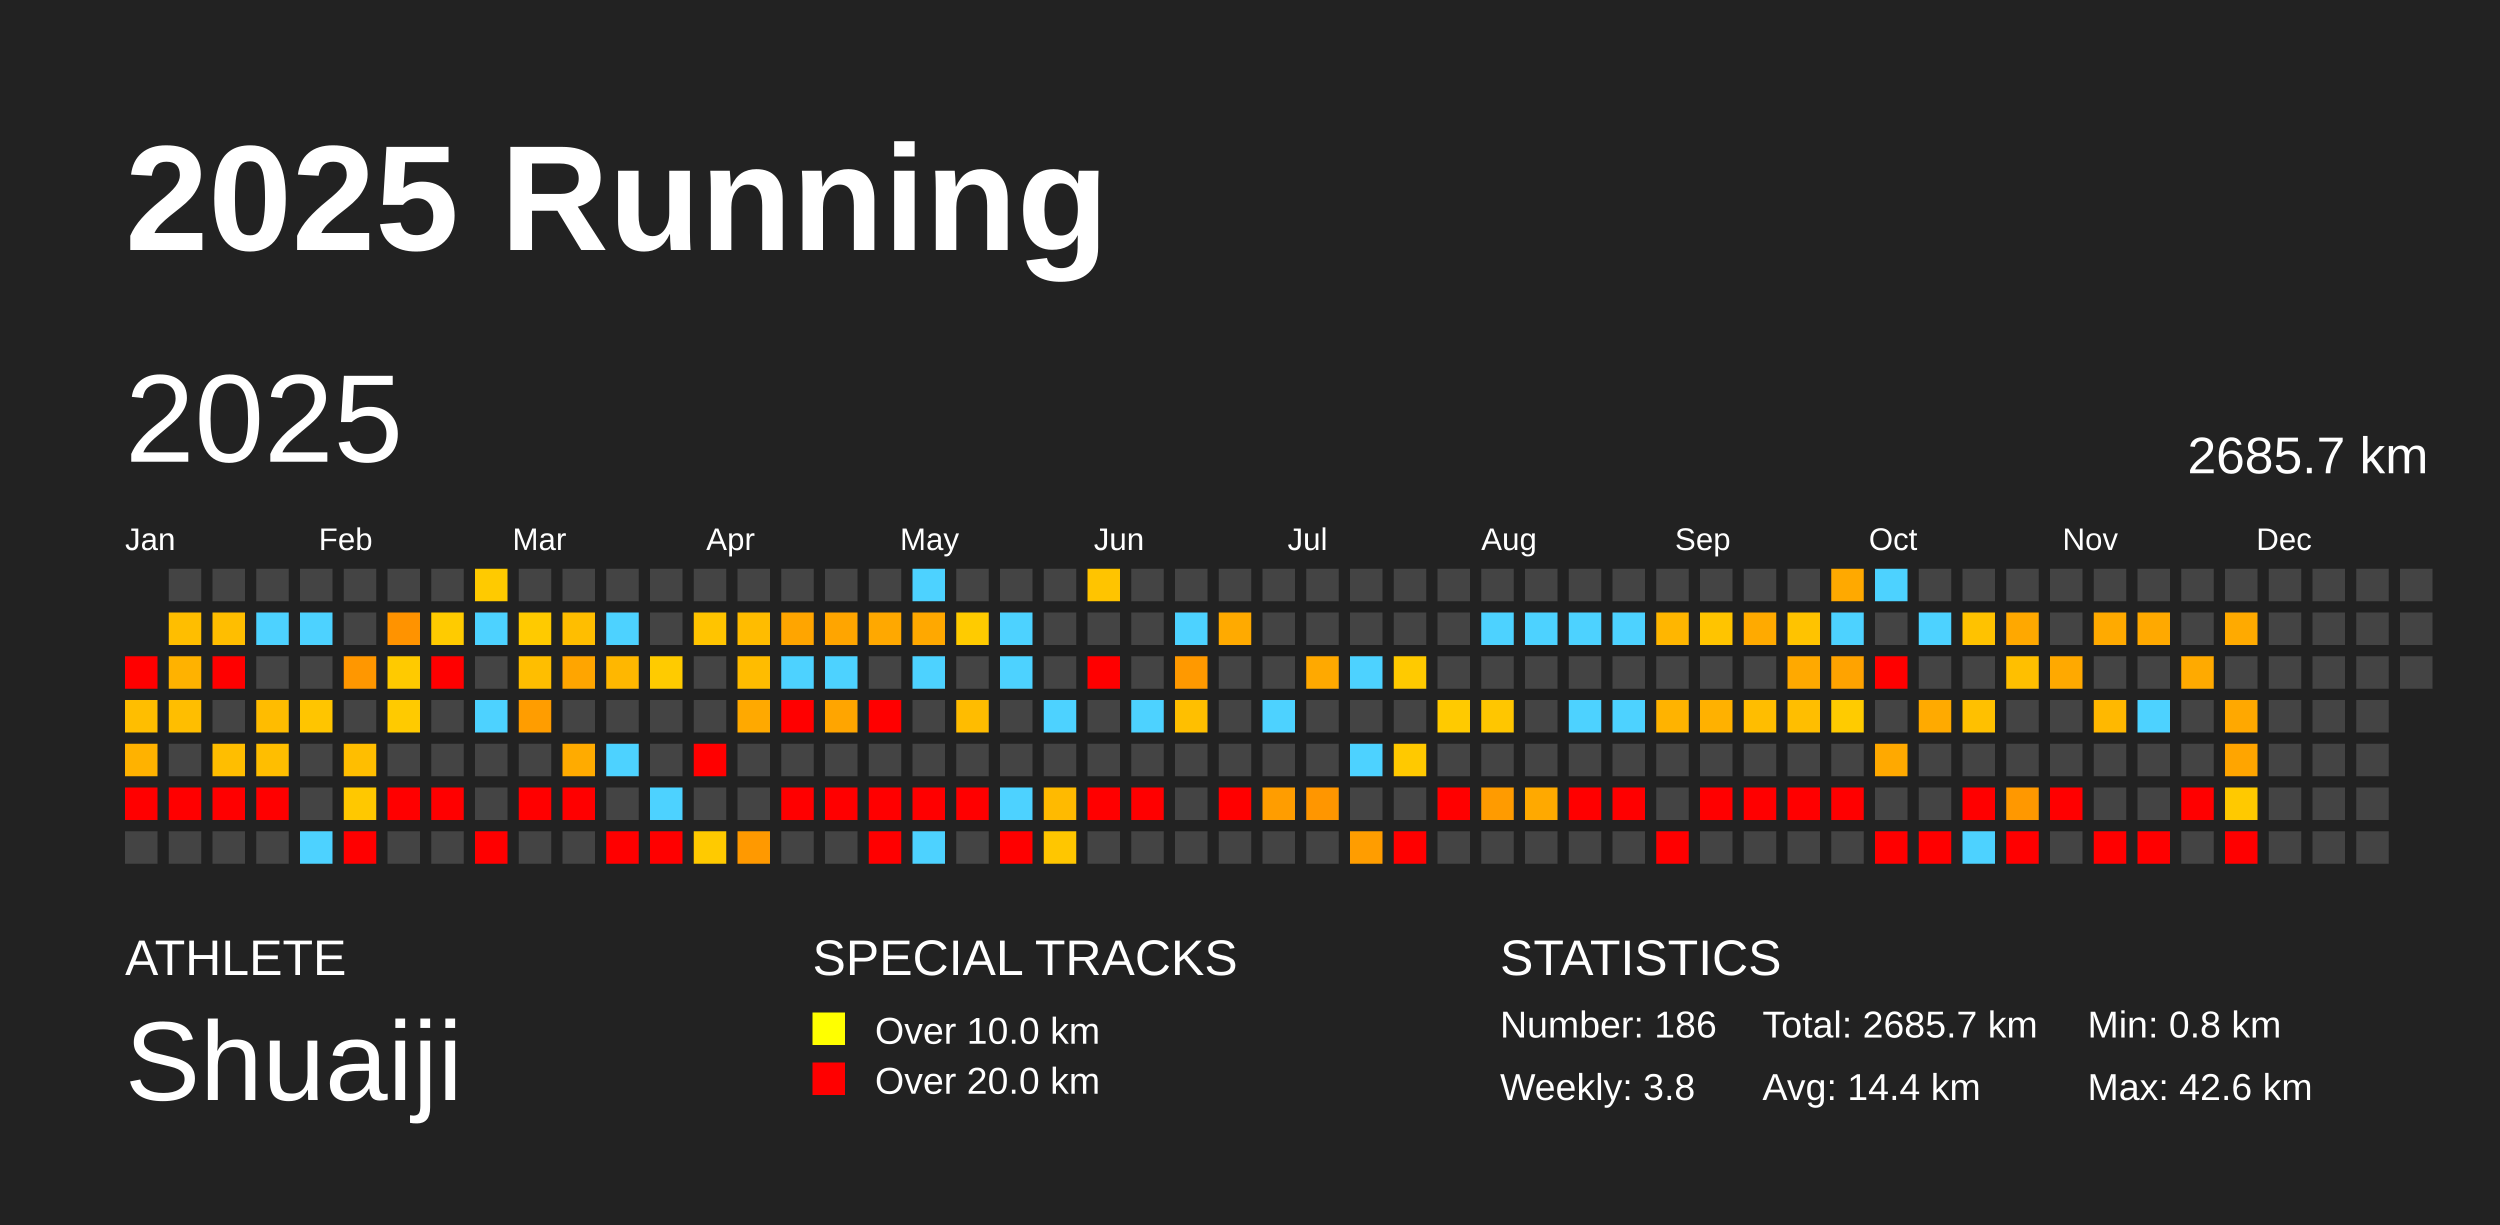
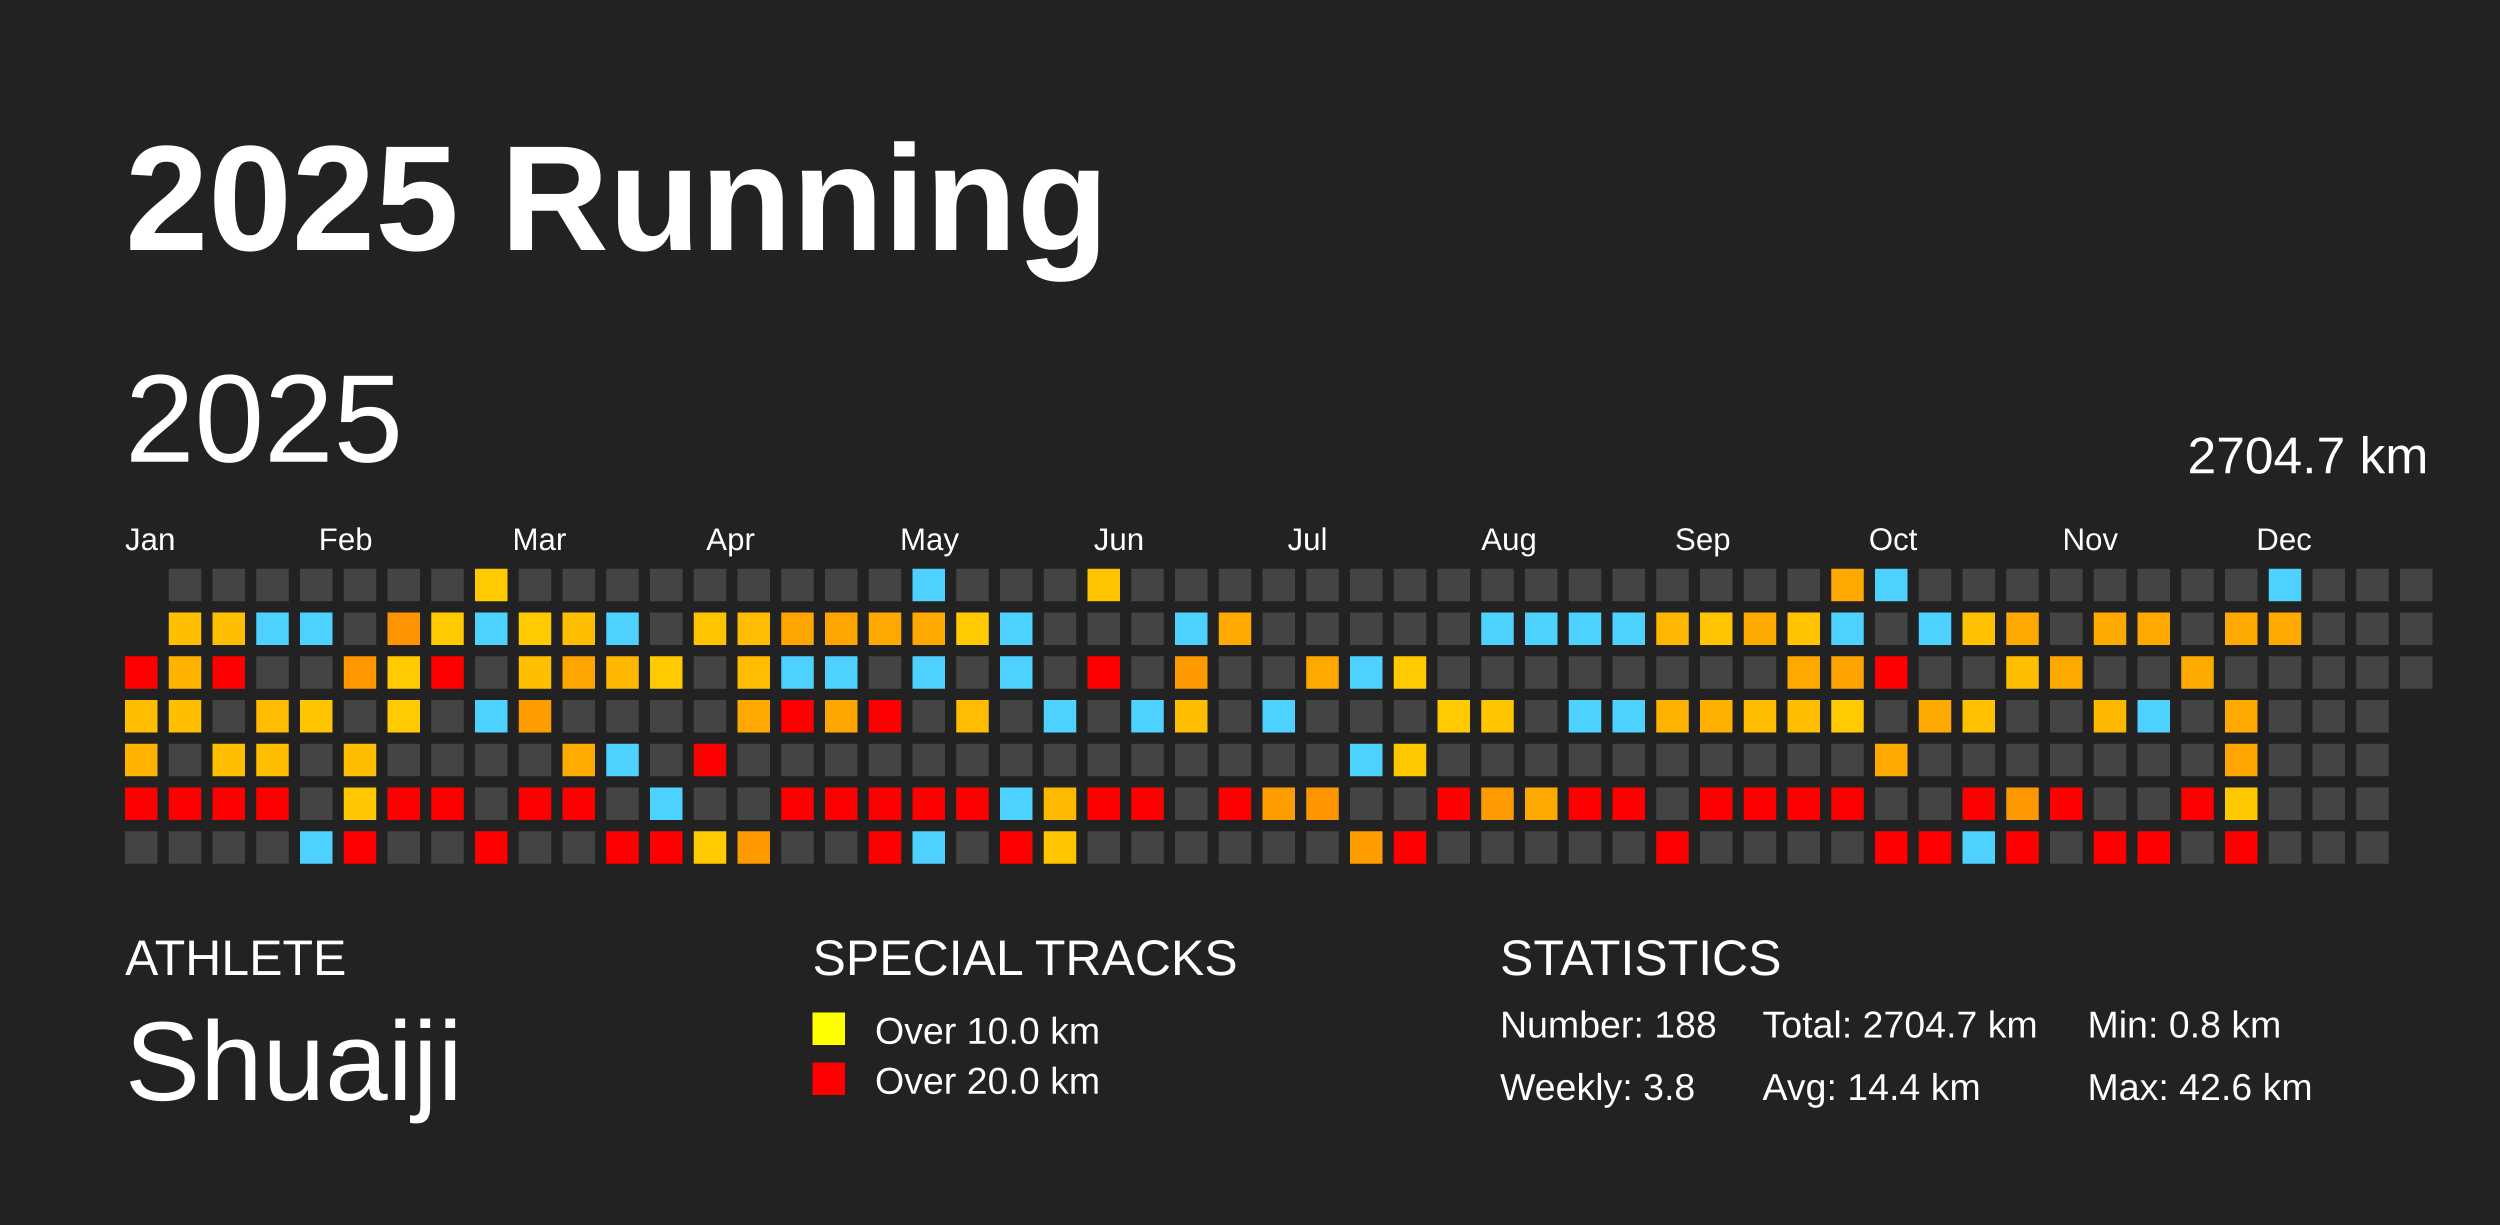
<svg xmlns="http://www.w3.org/2000/svg" baseProfile="full" height="98mm" version="1.1" viewBox="0,0,200,98" width="200mm">
  <defs />
  <rect fill="#222222" height="98" width="200" x="0" y="0" />
  <text fill="#FFFFFF" style="font-size:12px; font-family:Arial; font-weight:bold;" x="10" y="20">2025 Running</text>
  <text fill="#FFFFFF" style="font-size:4px; font-family:Arial" x="10" y="78">ATHLETE</text>
  <text fill="#FFFFFF" style="font-size:9px; font-family:Arial" x="10" y="88">Shuaiji</text>
  <text fill="#FFFFFF" style="font-size:4px; font-family:Arial" x="65" y="78">SPECIAL TRACKS</text>
  <rect fill="yellow" height="2.6" width="2.6" x="65" y="81" />
  <text fill="#FFFFFF" style="font-size:3px; font-family:Arial" x="70" y="83.5">Over 10.0 km</text>
  <rect fill="red" height="2.6" width="2.6" x="65" y="85" />
  <text fill="#FFFFFF" style="font-size:3px; font-family:Arial" x="70" y="87.5">Over 20.0 km</text>
  <text fill="#FFFFFF" style="font-size:4px; font-family:Arial" x="120" y="78">STATISTICS</text>
-   <text fill="#FFFFFF" style="font-size:3px; font-family:Arial" x="120" y="83">Number: 186</text>
+   <text fill="#FFFFFF" style="font-size:3px; font-family:Arial" x="120" y="83">Number: 188</text>
  <text fill="#FFFFFF" style="font-size:3px; font-family:Arial" x="120" y="88">Weekly: 3.8</text>
-   <text fill="#FFFFFF" style="font-size:3px; font-family:Arial" x="141" y="83">Total: 2685.7 km</text>
+   <text fill="#FFFFFF" style="font-size:3px; font-family:Arial" x="141" y="83">Total: 2704.7 km</text>
  <text fill="#FFFFFF" style="font-size:3px; font-family:Arial" x="141" y="88">Avg: 14.4 km</text>
  <text fill="#FFFFFF" style="font-size:3px; font-family:Arial" x="167" y="83">Min: 0.8 km</text>
  <text fill="#FFFFFF" style="font-size:3px; font-family:Arial" x="167" y="88">Max: 42.6 km</text>
  <text dominant-baseline="hanging" fill="#FFFFFF" style="font-size:10.0px; font-family:Arial;" x="10" y="30">2025</text>
-   <text dominant-baseline="hanging" fill="#FFFFFF" style="font-size:4.125px; font-family:Arial;" x="175" y="35">2685.7 km</text>
+   <text dominant-baseline="hanging" fill="#FFFFFF" style="font-size:4.125px; font-family:Arial;" x="175" y="35">2704.7 km</text>
  <text fill="#FFFFFF" style="font-size:2.5px; font-family:Arial" x="10.0" y="44">Jan</text>
  <text fill="#FFFFFF" style="font-size:2.5px; font-family:Arial" x="25.5" y="44">Feb</text>
  <text fill="#FFFFFF" style="font-size:2.5px; font-family:Arial" x="41.0" y="44">Mar</text>
  <text fill="#FFFFFF" style="font-size:2.5px; font-family:Arial" x="56.5" y="44">Apr</text>
  <text fill="#FFFFFF" style="font-size:2.5px; font-family:Arial" x="72.0" y="44">May</text>
  <text fill="#FFFFFF" style="font-size:2.5px; font-family:Arial" x="87.5" y="44">Jun</text>
  <text fill="#FFFFFF" style="font-size:2.5px; font-family:Arial" x="103.0" y="44">Jul</text>
  <text fill="#FFFFFF" style="font-size:2.5px; font-family:Arial" x="118.5" y="44">Aug</text>
  <text fill="#FFFFFF" style="font-size:2.5px; font-family:Arial" x="134.0" y="44">Sep</text>
  <text fill="#FFFFFF" style="font-size:2.5px; font-family:Arial" x="149.5" y="44">Oct</text>
  <text fill="#FFFFFF" style="font-size:2.5px; font-family:Arial" x="165.0" y="44">Nov</text>
  <text fill="#FFFFFF" style="font-size:2.5px; font-family:Arial" x="180.5" y="44">Dec</text>
  <rect fill="red" height="2.6" width="2.6" x="10.0" y="52.5" />
  <rect fill="#ffbe00" height="2.6" width="2.6" x="10.0" y="56.0" />
  <rect fill="#ffb200" height="2.6" width="2.6" x="10.0" y="59.5" />
  <rect fill="red" height="2.6" width="2.6" x="10.0" y="63.0" />
  <rect fill="#444444" height="2.6" width="2.6" x="10.0" y="66.5" />
  <rect fill="#444444" height="2.6" width="2.6" x="13.5" y="45.5" />
  <rect fill="#ffbe00" height="2.6" width="2.6" x="13.5" y="49.0" />
  <rect fill="#ffb200" height="2.6" width="2.6" x="13.5" y="52.5" />
  <rect fill="#ffbe00" height="2.6" width="2.6" x="13.5" y="56.0" />
  <rect fill="#444444" height="2.6" width="2.6" x="13.5" y="59.5" />
  <rect fill="red" height="2.6" width="2.6" x="13.5" y="63.0" />
  <rect fill="#444444" height="2.6" width="2.6" x="13.5" y="66.5" />
  <rect fill="#444444" height="2.6" width="2.6" x="17.0" y="45.5" />
  <rect fill="#ffbe00" height="2.6" width="2.6" x="17.0" y="49.0" />
  <rect fill="red" height="2.6" width="2.6" x="17.0" y="52.5" />
  <rect fill="#444444" height="2.6" width="2.6" x="17.0" y="56.0" />
  <rect fill="#ffbe00" height="2.6" width="2.6" x="17.0" y="59.5" />
  <rect fill="red" height="2.6" width="2.6" x="17.0" y="63.0" />
  <rect fill="#444444" height="2.6" width="2.6" x="17.0" y="66.5" />
  <rect fill="#444444" height="2.6" width="2.6" x="20.5" y="45.5" />
  <rect fill="#4dd2ff" height="2.6" width="2.6" x="20.5" y="49.0" />
  <rect fill="#444444" height="2.6" width="2.6" x="20.5" y="52.5" />
  <rect fill="#ffbc00" height="2.6" width="2.6" x="20.5" y="56.0" />
  <rect fill="#ffbe00" height="2.6" width="2.6" x="20.5" y="59.5" />
  <rect fill="red" height="2.6" width="2.6" x="20.5" y="63.0" />
  <rect fill="#444444" height="2.6" width="2.6" x="20.5" y="66.5" />
  <rect fill="#444444" height="2.6" width="2.6" x="24.0" y="45.5" />
  <rect fill="#4dd2ff" height="2.6" width="2.6" x="24.0" y="49.0" />
  <rect fill="#444444" height="2.6" width="2.6" x="24.0" y="52.5" />
  <rect fill="#ffc500" height="2.6" width="2.6" x="24.0" y="56.0" />
  <rect fill="#444444" height="2.6" width="2.6" x="24.0" y="59.5" />
  <rect fill="#444444" height="2.6" width="2.6" x="24.0" y="63.0" />
  <rect fill="#4dd2ff" height="2.6" width="2.6" x="24.0" y="66.5" />
  <rect fill="#444444" height="2.6" width="2.6" x="27.5" y="45.5" />
  <rect fill="#444444" height="2.6" width="2.6" x="27.5" y="49.0" />
  <rect fill="#ff9700" height="2.6" width="2.6" x="27.5" y="52.5" />
  <rect fill="#444444" height="2.6" width="2.6" x="27.5" y="56.0" />
  <rect fill="#ffbe00" height="2.6" width="2.6" x="27.5" y="59.5" />
  <rect fill="#ffc800" height="2.6" width="2.6" x="27.5" y="63.0" />
  <rect fill="red" height="2.6" width="2.6" x="27.5" y="66.5" />
  <rect fill="#444444" height="2.6" width="2.6" x="31.0" y="45.5" />
  <rect fill="#ff9300" height="2.6" width="2.6" x="31.0" y="49.0" />
  <rect fill="#ffca00" height="2.6" width="2.6" x="31.0" y="52.5" />
  <rect fill="#ffca00" height="2.6" width="2.6" x="31.0" y="56.0" />
  <rect fill="#444444" height="2.6" width="2.6" x="31.0" y="59.5" />
  <rect fill="red" height="2.6" width="2.6" x="31.0" y="63.0" />
  <rect fill="#444444" height="2.6" width="2.6" x="31.0" y="66.5" />
  <rect fill="#444444" height="2.6" width="2.6" x="34.5" y="45.5" />
  <rect fill="#ffcb00" height="2.6" width="2.6" x="34.5" y="49.0" />
  <rect fill="red" height="2.6" width="2.6" x="34.5" y="52.5" />
  <rect fill="#444444" height="2.6" width="2.6" x="34.5" y="56.0" />
  <rect fill="#444444" height="2.6" width="2.6" x="34.5" y="59.5" />
  <rect fill="red" height="2.6" width="2.6" x="34.5" y="63.0" />
  <rect fill="#444444" height="2.6" width="2.6" x="34.5" y="66.5" />
  <rect fill="#ffca00" height="2.6" width="2.6" x="38.0" y="45.5" />
  <rect fill="#4dd2ff" height="2.6" width="2.6" x="38.0" y="49.0" />
  <rect fill="#444444" height="2.6" width="2.6" x="38.0" y="52.5" />
  <rect fill="#4dd2ff" height="2.6" width="2.6" x="38.0" y="56.0" />
  <rect fill="#444444" height="2.6" width="2.6" x="38.0" y="59.5" />
  <rect fill="#444444" height="2.6" width="2.6" x="38.0" y="63.0" />
  <rect fill="red" height="2.6" width="2.6" x="38.0" y="66.5" />
  <rect fill="#444444" height="2.6" width="2.6" x="41.5" y="45.5" />
  <rect fill="#ffca00" height="2.6" width="2.6" x="41.5" y="49.0" />
  <rect fill="#ffbe00" height="2.6" width="2.6" x="41.5" y="52.5" />
  <rect fill="#ff9d00" height="2.6" width="2.6" x="41.5" y="56.0" />
  <rect fill="#444444" height="2.6" width="2.6" x="41.5" y="59.5" />
  <rect fill="red" height="2.6" width="2.6" x="41.5" y="63.0" />
  <rect fill="#444444" height="2.6" width="2.6" x="41.5" y="66.5" />
  <rect fill="#444444" height="2.6" width="2.6" x="45.0" y="45.5" />
  <rect fill="#ffbe00" height="2.6" width="2.6" x="45.0" y="49.0" />
  <rect fill="#ffa500" height="2.6" width="2.6" x="45.0" y="52.5" />
  <rect fill="#444444" height="2.6" width="2.6" x="45.0" y="56.0" />
  <rect fill="#ffab00" height="2.6" width="2.6" x="45.0" y="59.5" />
  <rect fill="red" height="2.6" width="2.6" x="45.0" y="63.0" />
  <rect fill="#444444" height="2.6" width="2.6" x="45.0" y="66.5" />
  <rect fill="#444444" height="2.6" width="2.6" x="48.5" y="45.5" />
  <rect fill="#4dd2ff" height="2.6" width="2.6" x="48.5" y="49.0" />
  <rect fill="#ffb700" height="2.6" width="2.6" x="48.5" y="52.5" />
  <rect fill="#444444" height="2.6" width="2.6" x="48.5" y="56.0" />
  <rect fill="#4dd2ff" height="2.6" width="2.6" x="48.5" y="59.5" />
  <rect fill="#444444" height="2.6" width="2.6" x="48.5" y="63.0" />
  <rect fill="red" height="2.6" width="2.6" x="48.5" y="66.5" />
  <rect fill="#444444" height="2.6" width="2.6" x="52.0" y="45.5" />
  <rect fill="#444444" height="2.6" width="2.6" x="52.0" y="49.0" />
  <rect fill="#ffcb00" height="2.6" width="2.6" x="52.0" y="52.5" />
  <rect fill="#444444" height="2.6" width="2.6" x="52.0" y="56.0" />
  <rect fill="#444444" height="2.6" width="2.6" x="52.0" y="59.5" />
  <rect fill="#4dd2ff" height="2.6" width="2.6" x="52.0" y="63.0" />
  <rect fill="red" height="2.6" width="2.6" x="52.0" y="66.5" />
  <rect fill="#444444" height="2.6" width="2.6" x="55.5" y="45.5" />
  <rect fill="#ffc400" height="2.6" width="2.6" x="55.5" y="49.0" />
  <rect fill="#444444" height="2.6" width="2.6" x="55.5" y="52.5" />
  <rect fill="#444444" height="2.6" width="2.6" x="55.5" y="56.0" />
  <rect fill="red" height="2.6" width="2.6" x="55.5" y="59.5" />
  <rect fill="#444444" height="2.6" width="2.6" x="55.5" y="63.0" />
  <rect fill="#ffca00" height="2.6" width="2.6" x="55.5" y="66.5" />
  <rect fill="#444444" height="2.6" width="2.6" x="59.0" y="45.5" />
  <rect fill="#ffbc00" height="2.6" width="2.6" x="59.0" y="49.0" />
  <rect fill="#ffbc00" height="2.6" width="2.6" x="59.0" y="52.5" />
  <rect fill="#ffa900" height="2.6" width="2.6" x="59.0" y="56.0" />
  <rect fill="#444444" height="2.6" width="2.6" x="59.0" y="59.5" />
  <rect fill="#444444" height="2.6" width="2.6" x="59.0" y="63.0" />
  <rect fill="#ff9900" height="2.6" width="2.6" x="59.0" y="66.5" />
  <rect fill="#444444" height="2.6" width="2.6" x="62.5" y="45.5" />
  <rect fill="#ffa500" height="2.6" width="2.6" x="62.5" y="49.0" />
  <rect fill="#4dd2ff" height="2.6" width="2.6" x="62.5" y="52.5" />
  <rect fill="red" height="2.6" width="2.6" x="62.5" y="56.0" />
  <rect fill="#444444" height="2.6" width="2.6" x="62.5" y="59.5" />
  <rect fill="red" height="2.6" width="2.6" x="62.5" y="63.0" />
  <rect fill="#444444" height="2.6" width="2.6" x="62.5" y="66.5" />
  <rect fill="#444444" height="2.6" width="2.6" x="66.0" y="45.5" />
  <rect fill="#ffa500" height="2.6" width="2.6" x="66.0" y="49.0" />
  <rect fill="#4dd2ff" height="2.6" width="2.6" x="66.0" y="52.5" />
  <rect fill="#ffa500" height="2.6" width="2.6" x="66.0" y="56.0" />
  <rect fill="#444444" height="2.6" width="2.6" x="66.0" y="59.5" />
  <rect fill="red" height="2.6" width="2.6" x="66.0" y="63.0" />
  <rect fill="#444444" height="2.6" width="2.6" x="66.0" y="66.5" />
  <rect fill="#444444" height="2.6" width="2.6" x="69.5" y="45.5" />
  <rect fill="#ffa800" height="2.6" width="2.6" x="69.5" y="49.0" />
  <rect fill="#444444" height="2.6" width="2.6" x="69.5" y="52.5" />
  <rect fill="red" height="2.6" width="2.6" x="69.5" y="56.0" />
  <rect fill="#444444" height="2.6" width="2.6" x="69.5" y="59.5" />
  <rect fill="red" height="2.6" width="2.6" x="69.5" y="63.0" />
  <rect fill="red" height="2.6" width="2.6" x="69.5" y="66.5" />
  <rect fill="#4dd2ff" height="2.6" width="2.6" x="73.0" y="45.5" />
  <rect fill="#ffa800" height="2.6" width="2.6" x="73.0" y="49.0" />
  <rect fill="#4dd2ff" height="2.6" width="2.6" x="73.0" y="52.5" />
  <rect fill="#444444" height="2.6" width="2.6" x="73.0" y="56.0" />
  <rect fill="#444444" height="2.6" width="2.6" x="73.0" y="59.5" />
  <rect fill="red" height="2.6" width="2.6" x="73.0" y="63.0" />
  <rect fill="#4dd2ff" height="2.6" width="2.6" x="73.0" y="66.5" />
  <rect fill="#444444" height="2.6" width="2.6" x="76.5" y="45.5" />
  <rect fill="#ffcb00" height="2.6" width="2.6" x="76.5" y="49.0" />
  <rect fill="#444444" height="2.6" width="2.6" x="76.5" y="52.5" />
  <rect fill="#ffbc00" height="2.6" width="2.6" x="76.5" y="56.0" />
  <rect fill="#444444" height="2.6" width="2.6" x="76.5" y="59.5" />
  <rect fill="red" height="2.6" width="2.6" x="76.5" y="63.0" />
  <rect fill="#444444" height="2.6" width="2.6" x="76.5" y="66.5" />
  <rect fill="#444444" height="2.6" width="2.6" x="80.0" y="45.5" />
  <rect fill="#4dd2ff" height="2.6" width="2.6" x="80.0" y="49.0" />
  <rect fill="#4dd2ff" height="2.6" width="2.6" x="80.0" y="52.5" />
  <rect fill="#444444" height="2.6" width="2.6" x="80.0" y="56.0" />
  <rect fill="#444444" height="2.6" width="2.6" x="80.0" y="59.5" />
  <rect fill="#4dd2ff" height="2.6" width="2.6" x="80.0" y="63.0" />
  <rect fill="red" height="2.6" width="2.6" x="80.0" y="66.5" />
  <rect fill="#444444" height="2.6" width="2.6" x="83.5" y="45.5" />
  <rect fill="#444444" height="2.6" width="2.6" x="83.5" y="49.0" />
  <rect fill="#444444" height="2.6" width="2.6" x="83.5" y="52.5" />
  <rect fill="#4dd2ff" height="2.6" width="2.6" x="83.5" y="56.0" />
  <rect fill="#444444" height="2.6" width="2.6" x="83.5" y="59.5" />
  <rect fill="#ffba00" height="2.6" width="2.6" x="83.5" y="63.0" />
  <rect fill="#ffc600" height="2.6" width="2.6" x="83.5" y="66.5" />
  <rect fill="#ffc400" height="2.6" width="2.6" x="87.0" y="45.5" />
  <rect fill="#444444" height="2.6" width="2.6" x="87.0" y="49.0" />
  <rect fill="red" height="2.6" width="2.6" x="87.0" y="52.5" />
  <rect fill="#444444" height="2.6" width="2.6" x="87.0" y="56.0" />
  <rect fill="#444444" height="2.6" width="2.6" x="87.0" y="59.5" />
  <rect fill="red" height="2.6" width="2.6" x="87.0" y="63.0" />
  <rect fill="#444444" height="2.6" width="2.6" x="87.0" y="66.5" />
  <rect fill="#444444" height="2.6" width="2.6" x="90.5" y="45.5" />
  <rect fill="#444444" height="2.6" width="2.6" x="90.5" y="49.0" />
  <rect fill="#444444" height="2.6" width="2.6" x="90.5" y="52.5" />
  <rect fill="#4dd2ff" height="2.6" width="2.6" x="90.5" y="56.0" />
  <rect fill="#444444" height="2.6" width="2.6" x="90.5" y="59.5" />
  <rect fill="red" height="2.6" width="2.6" x="90.5" y="63.0" />
  <rect fill="#444444" height="2.6" width="2.6" x="90.5" y="66.5" />
  <rect fill="#444444" height="2.6" width="2.6" x="94.0" y="45.5" />
  <rect fill="#4dd2ff" height="2.6" width="2.6" x="94.0" y="49.0" />
  <rect fill="#ff9900" height="2.6" width="2.6" x="94.0" y="52.5" />
  <rect fill="#ffbf00" height="2.6" width="2.6" x="94.0" y="56.0" />
  <rect fill="#444444" height="2.6" width="2.6" x="94.0" y="59.5" />
  <rect fill="#444444" height="2.6" width="2.6" x="94.0" y="63.0" />
  <rect fill="#444444" height="2.6" width="2.6" x="94.0" y="66.5" />
  <rect fill="#444444" height="2.6" width="2.6" x="97.5" y="45.5" />
  <rect fill="#ffaa00" height="2.6" width="2.6" x="97.5" y="49.0" />
  <rect fill="#444444" height="2.6" width="2.6" x="97.5" y="52.5" />
  <rect fill="#444444" height="2.6" width="2.6" x="97.5" y="56.0" />
  <rect fill="#444444" height="2.6" width="2.6" x="97.5" y="59.5" />
  <rect fill="red" height="2.6" width="2.6" x="97.5" y="63.0" />
  <rect fill="#444444" height="2.6" width="2.6" x="97.5" y="66.5" />
  <rect fill="#444444" height="2.6" width="2.6" x="101.0" y="45.5" />
  <rect fill="#444444" height="2.6" width="2.6" x="101.0" y="49.0" />
  <rect fill="#444444" height="2.6" width="2.6" x="101.0" y="52.5" />
  <rect fill="#4dd2ff" height="2.6" width="2.6" x="101.0" y="56.0" />
  <rect fill="#444444" height="2.6" width="2.6" x="101.0" y="59.5" />
  <rect fill="#ff9d00" height="2.6" width="2.6" x="101.0" y="63.0" />
  <rect fill="#444444" height="2.6" width="2.6" x="101.0" y="66.5" />
  <rect fill="#444444" height="2.6" width="2.6" x="104.5" y="45.5" />
  <rect fill="#444444" height="2.6" width="2.6" x="104.5" y="49.0" />
  <rect fill="#ffa900" height="2.6" width="2.6" x="104.5" y="52.5" />
  <rect fill="#444444" height="2.6" width="2.6" x="104.5" y="56.0" />
  <rect fill="#444444" height="2.6" width="2.6" x="104.5" y="59.5" />
  <rect fill="#ff9600" height="2.6" width="2.6" x="104.5" y="63.0" />
  <rect fill="#444444" height="2.6" width="2.6" x="104.5" y="66.5" />
  <rect fill="#444444" height="2.6" width="2.6" x="108.0" y="45.5" />
  <rect fill="#444444" height="2.6" width="2.6" x="108.0" y="49.0" />
  <rect fill="#4dd2ff" height="2.6" width="2.6" x="108.0" y="52.5" />
  <rect fill="#444444" height="2.6" width="2.6" x="108.0" y="56.0" />
  <rect fill="#4dd2ff" height="2.6" width="2.6" x="108.0" y="59.5" />
  <rect fill="#444444" height="2.6" width="2.6" x="108.0" y="63.0" />
  <rect fill="#ff9d00" height="2.6" width="2.6" x="108.0" y="66.5" />
  <rect fill="#444444" height="2.6" width="2.6" x="111.5" y="45.5" />
  <rect fill="#444444" height="2.6" width="2.6" x="111.5" y="49.0" />
  <rect fill="#ffca00" height="2.6" width="2.6" x="111.5" y="52.5" />
  <rect fill="#444444" height="2.6" width="2.6" x="111.5" y="56.0" />
  <rect fill="#ffc900" height="2.6" width="2.6" x="111.5" y="59.5" />
  <rect fill="#444444" height="2.6" width="2.6" x="111.5" y="63.0" />
  <rect fill="red" height="2.6" width="2.6" x="111.5" y="66.5" />
  <rect fill="#444444" height="2.6" width="2.6" x="115.0" y="45.5" />
  <rect fill="#444444" height="2.6" width="2.6" x="115.0" y="49.0" />
  <rect fill="#444444" height="2.6" width="2.6" x="115.0" y="52.5" />
  <rect fill="#ffca00" height="2.6" width="2.6" x="115.0" y="56.0" />
  <rect fill="#444444" height="2.6" width="2.6" x="115.0" y="59.5" />
  <rect fill="red" height="2.6" width="2.6" x="115.0" y="63.0" />
  <rect fill="#444444" height="2.6" width="2.6" x="115.0" y="66.5" />
  <rect fill="#444444" height="2.6" width="2.6" x="118.5" y="45.5" />
  <rect fill="#4dd2ff" height="2.6" width="2.6" x="118.5" y="49.0" />
  <rect fill="#444444" height="2.6" width="2.6" x="118.5" y="52.5" />
  <rect fill="#ffc600" height="2.6" width="2.6" x="118.5" y="56.0" />
  <rect fill="#444444" height="2.6" width="2.6" x="118.5" y="59.5" />
  <rect fill="#ff9b00" height="2.6" width="2.6" x="118.5" y="63.0" />
  <rect fill="#444444" height="2.6" width="2.6" x="118.5" y="66.5" />
  <rect fill="#444444" height="2.6" width="2.6" x="122.0" y="45.5" />
  <rect fill="#4dd2ff" height="2.6" width="2.6" x="122.0" y="49.0" />
  <rect fill="#444444" height="2.6" width="2.6" x="122.0" y="52.5" />
  <rect fill="#444444" height="2.6" width="2.6" x="122.0" y="56.0" />
  <rect fill="#444444" height="2.6" width="2.6" x="122.0" y="59.5" />
  <rect fill="#ffa900" height="2.6" width="2.6" x="122.0" y="63.0" />
  <rect fill="#444444" height="2.6" width="2.6" x="122.0" y="66.5" />
  <rect fill="#444444" height="2.6" width="2.6" x="125.5" y="45.5" />
  <rect fill="#4dd2ff" height="2.6" width="2.6" x="125.5" y="49.0" />
  <rect fill="#444444" height="2.6" width="2.6" x="125.5" y="52.5" />
  <rect fill="#4dd2ff" height="2.6" width="2.6" x="125.5" y="56.0" />
  <rect fill="#444444" height="2.6" width="2.6" x="125.5" y="59.5" />
  <rect fill="red" height="2.6" width="2.6" x="125.5" y="63.0" />
  <rect fill="#444444" height="2.6" width="2.6" x="125.5" y="66.5" />
  <rect fill="#444444" height="2.6" width="2.6" x="129.0" y="45.5" />
  <rect fill="#4dd2ff" height="2.6" width="2.6" x="129.0" y="49.0" />
  <rect fill="#444444" height="2.6" width="2.6" x="129.0" y="52.5" />
  <rect fill="#4dd2ff" height="2.6" width="2.6" x="129.0" y="56.0" />
  <rect fill="#444444" height="2.6" width="2.6" x="129.0" y="59.5" />
  <rect fill="red" height="2.6" width="2.6" x="129.0" y="63.0" />
  <rect fill="#444444" height="2.6" width="2.6" x="129.0" y="66.5" />
  <rect fill="#444444" height="2.6" width="2.6" x="132.5" y="45.5" />
  <rect fill="#ffb600" height="2.6" width="2.6" x="132.5" y="49.0" />
  <rect fill="#444444" height="2.6" width="2.6" x="132.5" y="52.5" />
  <rect fill="#ffb300" height="2.6" width="2.6" x="132.5" y="56.0" />
  <rect fill="#444444" height="2.6" width="2.6" x="132.5" y="59.5" />
  <rect fill="#444444" height="2.6" width="2.6" x="132.5" y="63.0" />
  <rect fill="red" height="2.6" width="2.6" x="132.5" y="66.5" />
  <rect fill="#444444" height="2.6" width="2.6" x="136.0" y="45.5" />
  <rect fill="#ffc400" height="2.6" width="2.6" x="136.0" y="49.0" />
  <rect fill="#444444" height="2.6" width="2.6" x="136.0" y="52.5" />
  <rect fill="#ffb100" height="2.6" width="2.6" x="136.0" y="56.0" />
  <rect fill="#444444" height="2.6" width="2.6" x="136.0" y="59.5" />
  <rect fill="red" height="2.6" width="2.6" x="136.0" y="63.0" />
  <rect fill="#444444" height="2.6" width="2.6" x="136.0" y="66.5" />
  <rect fill="#444444" height="2.6" width="2.6" x="139.5" y="45.5" />
  <rect fill="#ffaa00" height="2.6" width="2.6" x="139.5" y="49.0" />
  <rect fill="#444444" height="2.6" width="2.6" x="139.5" y="52.5" />
  <rect fill="#ffbd00" height="2.6" width="2.6" x="139.5" y="56.0" />
  <rect fill="#444444" height="2.6" width="2.6" x="139.5" y="59.5" />
  <rect fill="red" height="2.6" width="2.6" x="139.5" y="63.0" />
  <rect fill="#444444" height="2.6" width="2.6" x="139.5" y="66.5" />
  <rect fill="#444444" height="2.6" width="2.6" x="143.0" y="45.5" />
  <rect fill="#ffc300" height="2.6" width="2.6" x="143.0" y="49.0" />
  <rect fill="#ffa900" height="2.6" width="2.6" x="143.0" y="52.5" />
  <rect fill="#ffbe00" height="2.6" width="2.6" x="143.0" y="56.0" />
  <rect fill="#444444" height="2.6" width="2.6" x="143.0" y="59.5" />
  <rect fill="red" height="2.6" width="2.6" x="143.0" y="63.0" />
  <rect fill="#444444" height="2.6" width="2.6" x="143.0" y="66.5" />
  <rect fill="#ffa900" height="2.6" width="2.6" x="146.5" y="45.5" />
  <rect fill="#4dd2ff" height="2.6" width="2.6" x="146.5" y="49.0" />
  <rect fill="#ffa300" height="2.6" width="2.6" x="146.5" y="52.5" />
  <rect fill="#ffcb00" height="2.6" width="2.6" x="146.5" y="56.0" />
  <rect fill="#444444" height="2.6" width="2.6" x="146.5" y="59.5" />
  <rect fill="red" height="2.6" width="2.6" x="146.5" y="63.0" />
  <rect fill="#444444" height="2.6" width="2.6" x="146.5" y="66.5" />
  <rect fill="#4dd2ff" height="2.6" width="2.6" x="150.0" y="45.5" />
  <rect fill="#444444" height="2.6" width="2.6" x="150.0" y="49.0" />
  <rect fill="red" height="2.6" width="2.6" x="150.0" y="52.5" />
  <rect fill="#444444" height="2.6" width="2.6" x="150.0" y="56.0" />
  <rect fill="#ffa900" height="2.6" width="2.6" x="150.0" y="59.5" />
  <rect fill="#444444" height="2.6" width="2.6" x="150.0" y="63.0" />
  <rect fill="red" height="2.6" width="2.6" x="150.0" y="66.5" />
  <rect fill="#444444" height="2.6" width="2.6" x="153.5" y="45.5" />
  <rect fill="#4dd2ff" height="2.6" width="2.6" x="153.5" y="49.0" />
  <rect fill="#444444" height="2.6" width="2.6" x="153.5" y="52.5" />
  <rect fill="#ffaa00" height="2.6" width="2.6" x="153.5" y="56.0" />
  <rect fill="#444444" height="2.6" width="2.6" x="153.5" y="59.5" />
  <rect fill="#444444" height="2.6" width="2.6" x="153.5" y="63.0" />
  <rect fill="red" height="2.6" width="2.6" x="153.5" y="66.5" />
  <rect fill="#444444" height="2.6" width="2.6" x="157.0" y="45.5" />
  <rect fill="#ffc200" height="2.6" width="2.6" x="157.0" y="49.0" />
  <rect fill="#444444" height="2.6" width="2.6" x="157.0" y="52.5" />
  <rect fill="#ffc000" height="2.6" width="2.6" x="157.0" y="56.0" />
  <rect fill="#444444" height="2.6" width="2.6" x="157.0" y="59.5" />
  <rect fill="red" height="2.6" width="2.6" x="157.0" y="63.0" />
  <rect fill="#4dd2ff" height="2.6" width="2.6" x="157.0" y="66.5" />
  <rect fill="#444444" height="2.6" width="2.6" x="160.5" y="45.5" />
  <rect fill="#ffa800" height="2.6" width="2.6" x="160.5" y="49.0" />
  <rect fill="#ffbf00" height="2.6" width="2.6" x="160.5" y="52.5" />
  <rect fill="#444444" height="2.6" width="2.6" x="160.5" y="56.0" />
  <rect fill="#444444" height="2.6" width="2.6" x="160.5" y="59.5" />
  <rect fill="#ff9800" height="2.6" width="2.6" x="160.5" y="63.0" />
  <rect fill="red" height="2.6" width="2.6" x="160.5" y="66.5" />
  <rect fill="#444444" height="2.6" width="2.6" x="164.0" y="45.5" />
  <rect fill="#444444" height="2.6" width="2.6" x="164.0" y="49.0" />
  <rect fill="#ffa900" height="2.6" width="2.6" x="164.0" y="52.5" />
  <rect fill="#444444" height="2.6" width="2.6" x="164.0" y="56.0" />
  <rect fill="#444444" height="2.6" width="2.6" x="164.0" y="59.5" />
  <rect fill="red" height="2.6" width="2.6" x="164.0" y="63.0" />
  <rect fill="#444444" height="2.6" width="2.6" x="164.0" y="66.5" />
  <rect fill="#444444" height="2.6" width="2.6" x="167.5" y="45.5" />
  <rect fill="#ffaa00" height="2.6" width="2.6" x="167.5" y="49.0" />
  <rect fill="#444444" height="2.6" width="2.6" x="167.5" y="52.5" />
  <rect fill="#ffb800" height="2.6" width="2.6" x="167.5" y="56.0" />
  <rect fill="#444444" height="2.6" width="2.6" x="167.5" y="59.5" />
  <rect fill="#444444" height="2.6" width="2.6" x="167.5" y="63.0" />
  <rect fill="red" height="2.6" width="2.6" x="167.5" y="66.5" />
  <rect fill="#444444" height="2.6" width="2.6" x="171.0" y="45.5" />
  <rect fill="#ffa900" height="2.6" width="2.6" x="171.0" y="49.0" />
  <rect fill="#444444" height="2.6" width="2.6" x="171.0" y="52.5" />
  <rect fill="#4dd2ff" height="2.6" width="2.6" x="171.0" y="56.0" />
  <rect fill="#444444" height="2.6" width="2.6" x="171.0" y="59.5" />
  <rect fill="#444444" height="2.6" width="2.6" x="171.0" y="63.0" />
  <rect fill="red" height="2.6" width="2.6" x="171.0" y="66.5" />
  <rect fill="#444444" height="2.6" width="2.6" x="174.5" y="45.5" />
  <rect fill="#444444" height="2.6" width="2.6" x="174.5" y="49.0" />
  <rect fill="#ffaa00" height="2.6" width="2.6" x="174.5" y="52.5" />
  <rect fill="#444444" height="2.6" width="2.6" x="174.5" y="56.0" />
  <rect fill="#444444" height="2.6" width="2.6" x="174.5" y="59.5" />
  <rect fill="red" height="2.6" width="2.6" x="174.5" y="63.0" />
  <rect fill="#444444" height="2.6" width="2.6" x="174.5" y="66.5" />
  <rect fill="#444444" height="2.6" width="2.6" x="178.0" y="45.5" />
  <rect fill="#ffaa00" height="2.6" width="2.6" x="178.0" y="49.0" />
  <rect fill="#444444" height="2.6" width="2.6" x="178.0" y="52.5" />
  <rect fill="#ffa800" height="2.6" width="2.6" x="178.0" y="56.0" />
  <rect fill="#ffa500" height="2.6" width="2.6" x="178.0" y="59.5" />
  <rect fill="#ffc900" height="2.6" width="2.6" x="178.0" y="63.0" />
  <rect fill="red" height="2.6" width="2.6" x="178.0" y="66.5" />
-   <rect fill="#444444" height="2.6" width="2.6" x="181.5" y="45.5" />
-   <rect fill="#444444" height="2.6" width="2.6" x="181.5" y="49.0" />
+   <rect fill="#4dd2ff" height="2.6" width="2.6" x="181.5" y="45.5" />
+   <rect fill="#ffaa00" height="2.6" width="2.6" x="181.5" y="49.0" />
  <rect fill="#444444" height="2.6" width="2.6" x="181.5" y="52.5" />
  <rect fill="#444444" height="2.6" width="2.6" x="181.5" y="56.0" />
  <rect fill="#444444" height="2.6" width="2.6" x="181.5" y="59.5" />
  <rect fill="#444444" height="2.6" width="2.6" x="181.5" y="63.0" />
  <rect fill="#444444" height="2.6" width="2.6" x="181.5" y="66.5" />
  <rect fill="#444444" height="2.6" width="2.6" x="185.0" y="45.5" />
  <rect fill="#444444" height="2.6" width="2.6" x="185.0" y="49.0" />
  <rect fill="#444444" height="2.6" width="2.6" x="185.0" y="52.5" />
  <rect fill="#444444" height="2.6" width="2.6" x="185.0" y="56.0" />
  <rect fill="#444444" height="2.6" width="2.6" x="185.0" y="59.5" />
  <rect fill="#444444" height="2.6" width="2.6" x="185.0" y="63.0" />
  <rect fill="#444444" height="2.6" width="2.6" x="185.0" y="66.5" />
  <rect fill="#444444" height="2.6" width="2.6" x="188.5" y="45.5" />
  <rect fill="#444444" height="2.6" width="2.6" x="188.5" y="49.0" />
  <rect fill="#444444" height="2.6" width="2.6" x="188.5" y="52.5" />
  <rect fill="#444444" height="2.6" width="2.6" x="188.5" y="56.0" />
  <rect fill="#444444" height="2.6" width="2.6" x="188.5" y="59.5" />
  <rect fill="#444444" height="2.6" width="2.6" x="188.5" y="63.0" />
  <rect fill="#444444" height="2.6" width="2.6" x="188.5" y="66.5" />
  <rect fill="#444444" height="2.6" width="2.6" x="192.0" y="45.5" />
  <rect fill="#444444" height="2.6" width="2.6" x="192.0" y="49.0" />
  <rect fill="#444444" height="2.6" width="2.6" x="192.0" y="52.5" />
</svg>
